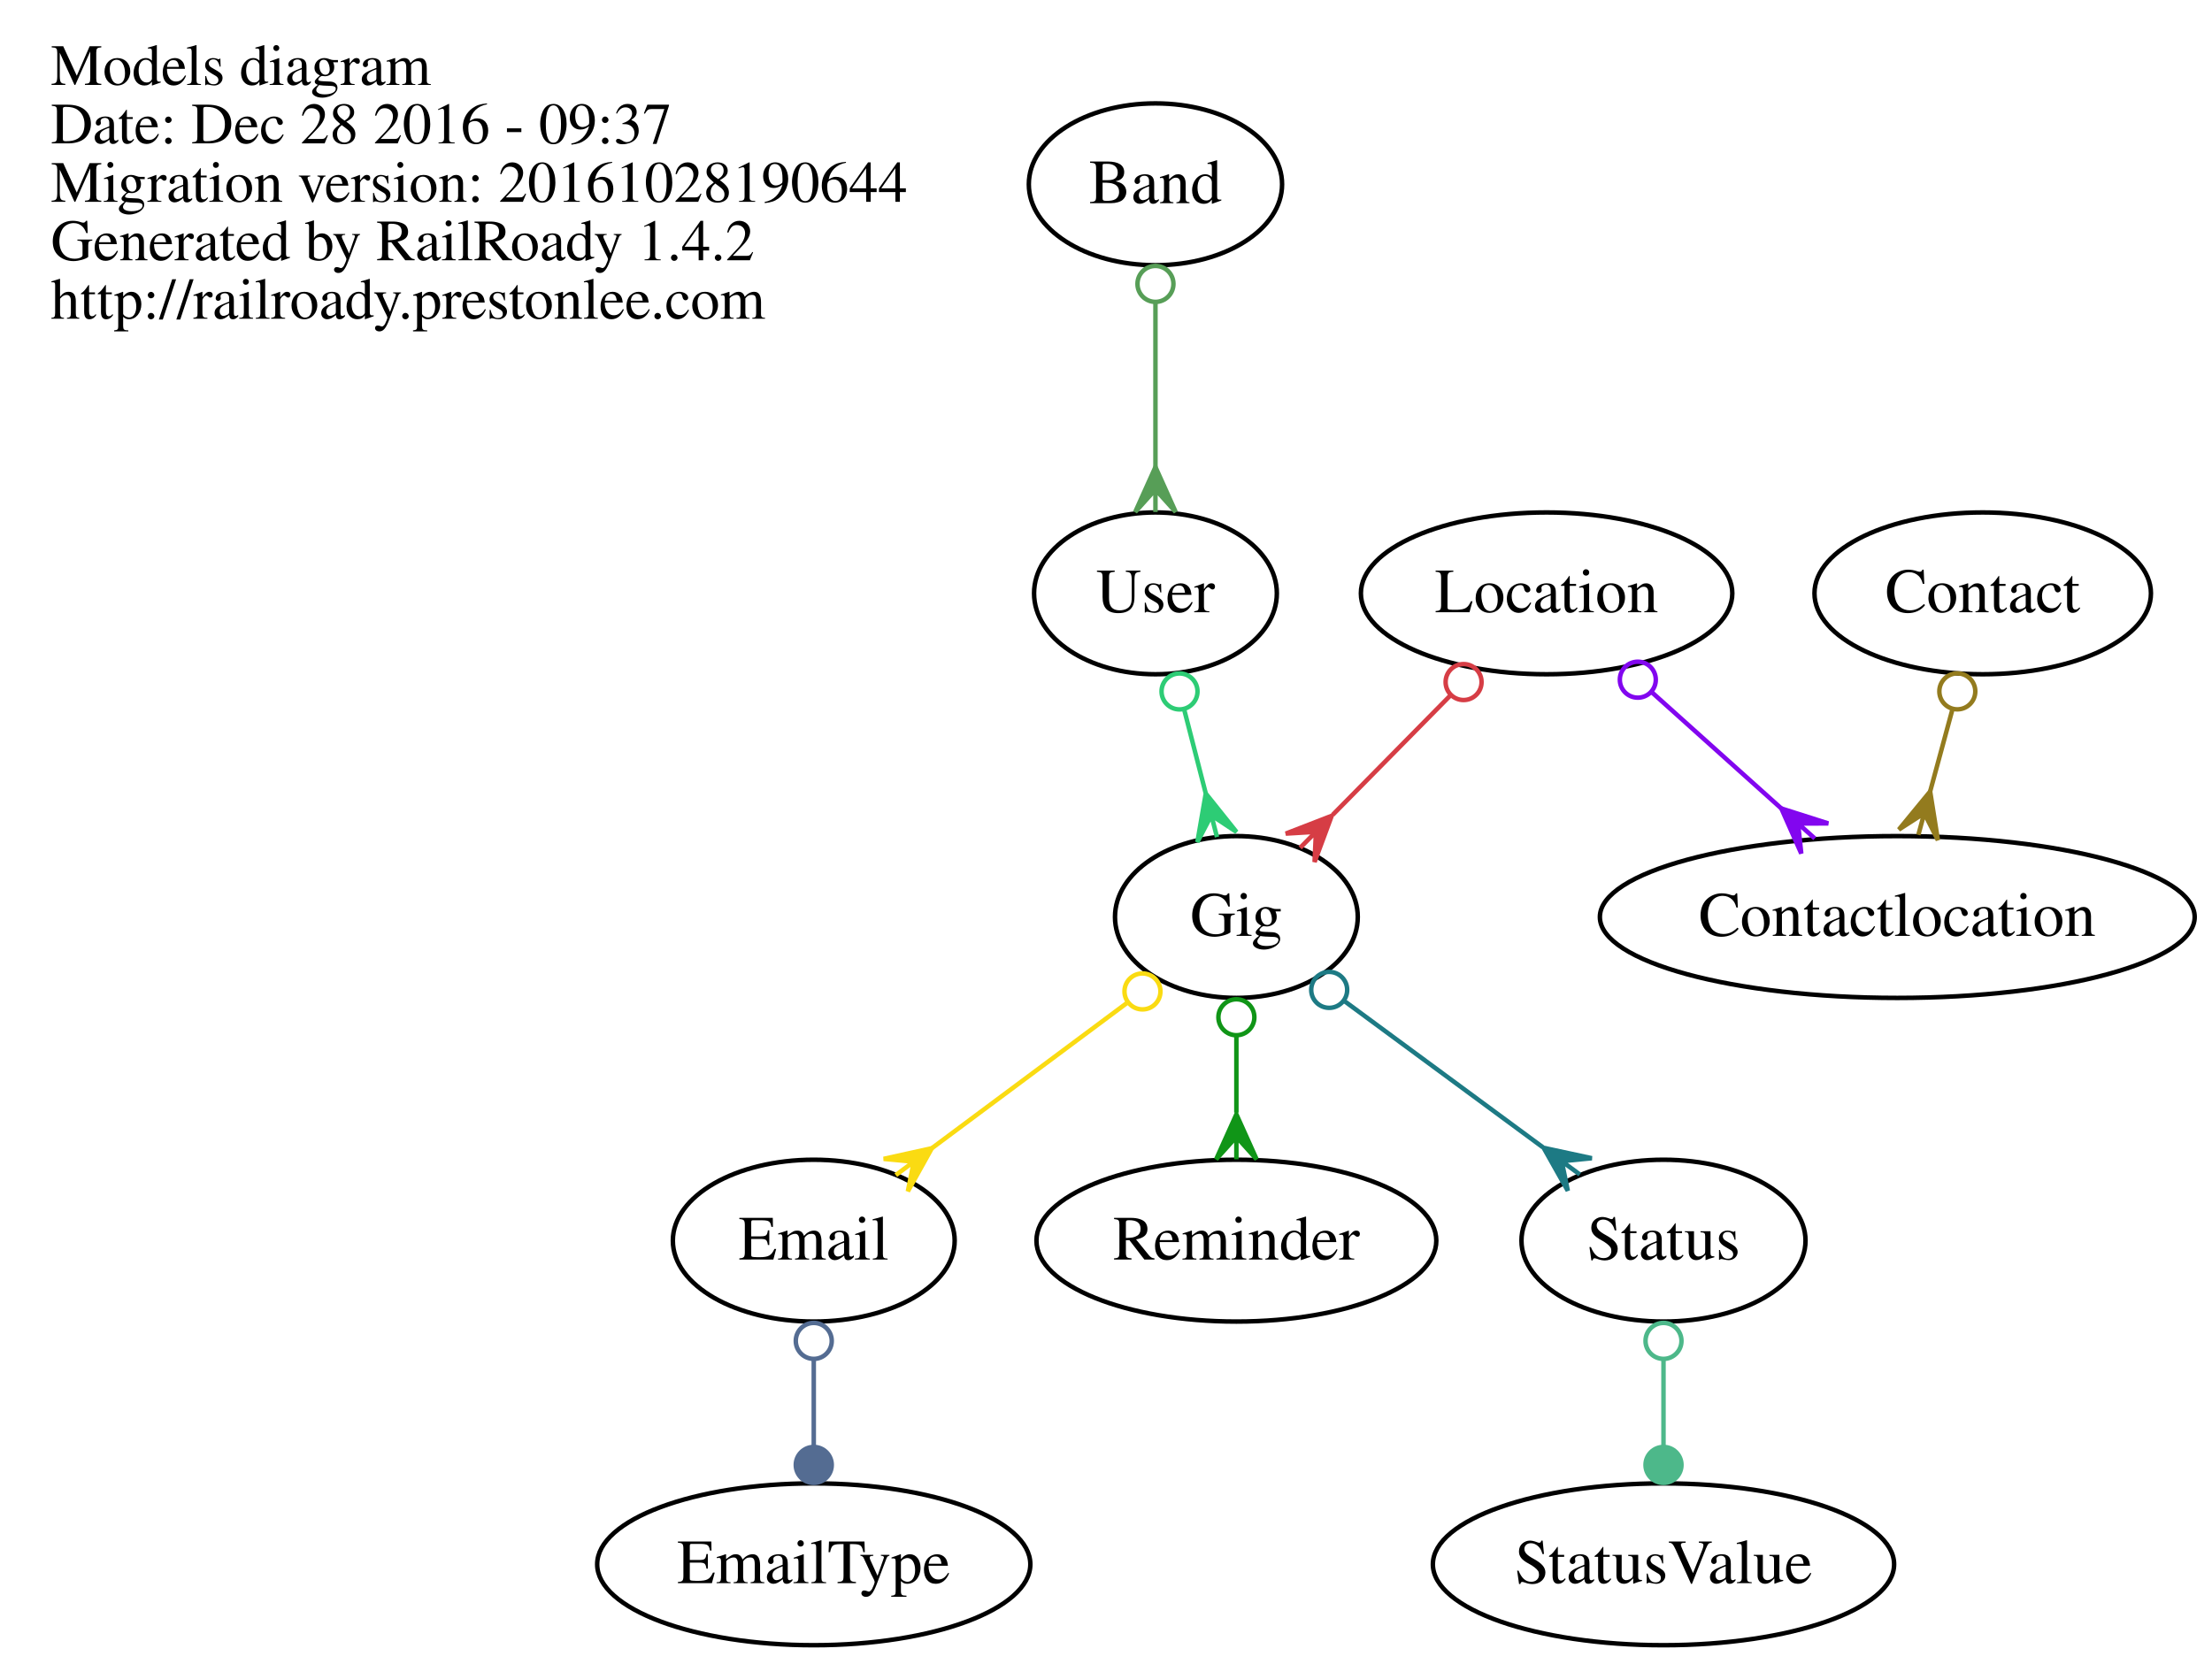
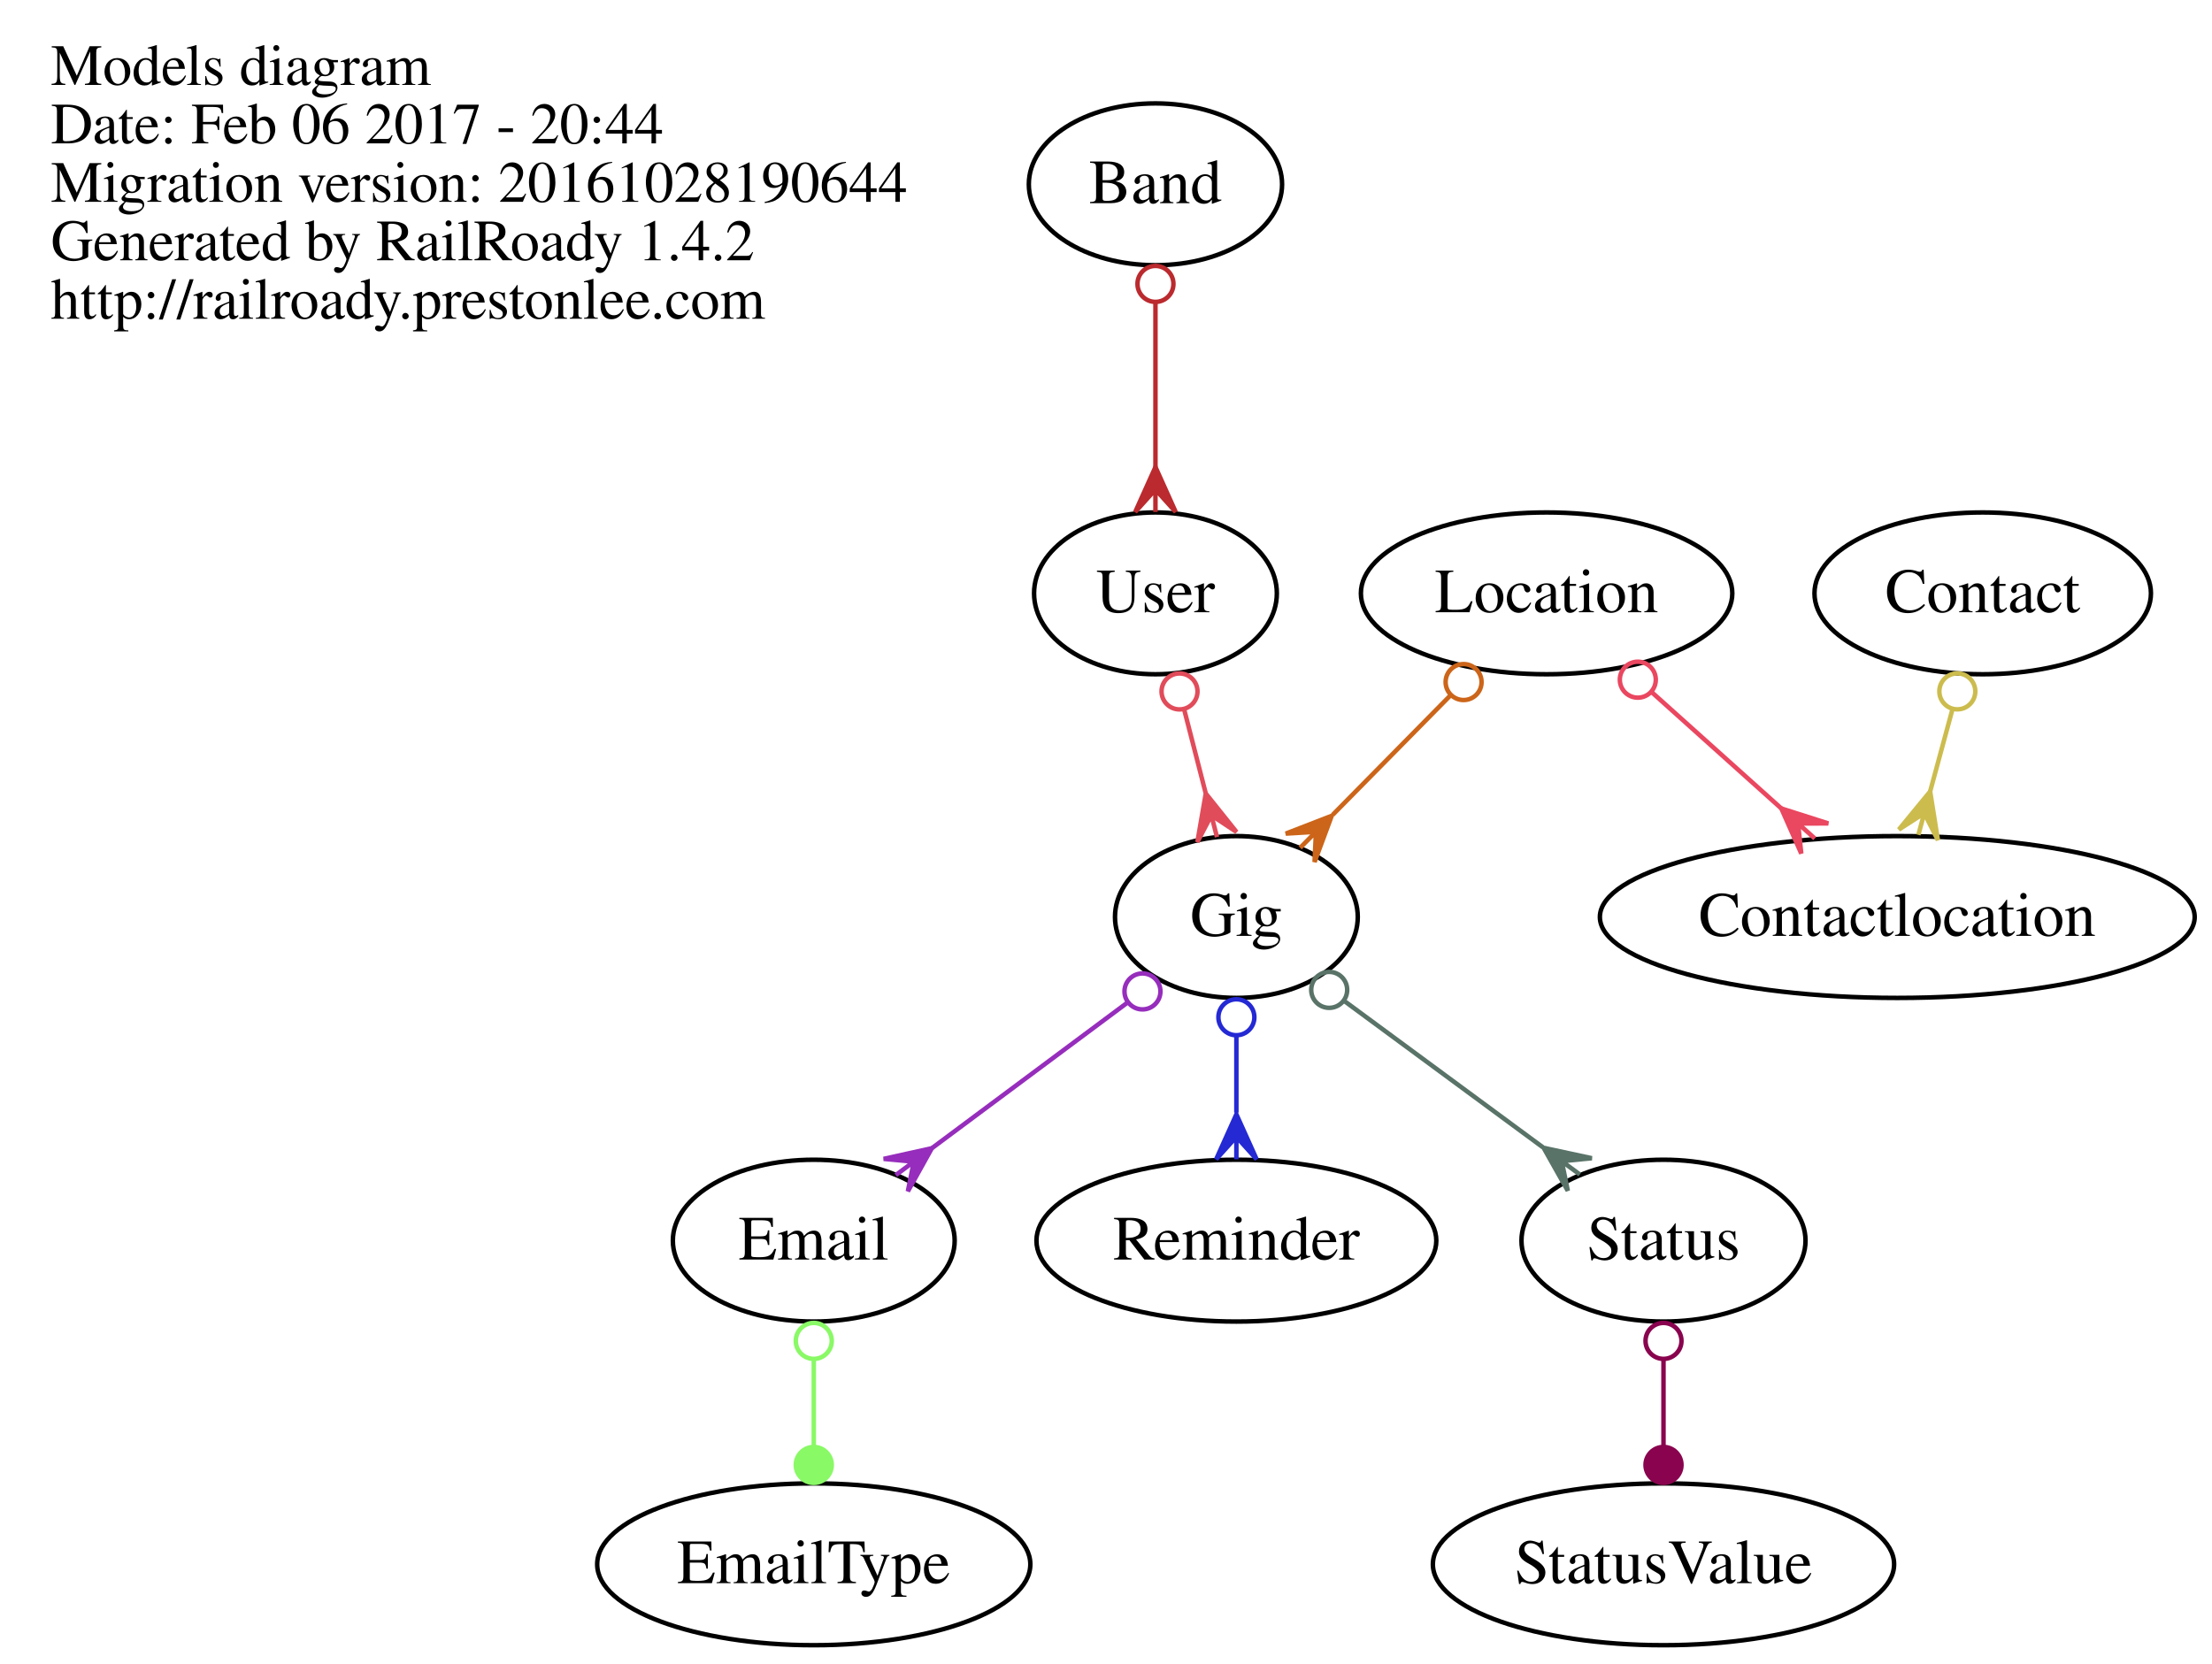
<svg xmlns="http://www.w3.org/2000/svg" width="492pt" height="370pt" viewBox="0.00 0.00 492.00 370.00">
  <g id="graph0" class="graph" transform="scale(1 1) rotate(0) translate(4 366)">
    <polygon fill="none" stroke="none" points="-4,4 -4,-366 488,-366 488,4 -4,4" />
    <g id="node1" class="node">
      <text text-anchor="start" x="7.312" y="-347.1" font-family="Times,serif" font-size="13.00">Models diagram</text>
-       <text text-anchor="start" x="7.312" y="-334.1" font-family="Times,serif" font-size="13.00">Date: Dec 28 2016 - 09:37</text>
+       <text text-anchor="start" x="7.312" y="-334.1" font-family="Times,serif" font-size="13.00">Date: Feb 06 2017 - 20:44</text>
      <text text-anchor="start" x="7.312" y="-321.1" font-family="Times,serif" font-size="13.00">Migration version: 20161028190644</text>
      <text text-anchor="start" x="7.312" y="-308.1" font-family="Times,serif" font-size="13.00">Generated by RailRoady 1.4.2</text>
      <text text-anchor="start" x="7.312" y="-295.1" font-family="Times,serif" font-size="13.00">http://railroady.prestonlee.com</text>
    </g>
    <g id="node2" class="node">
      <ellipse fill="none" stroke="black" cx="253" cy="-325" rx="28.166" ry="18" />
      <text text-anchor="middle" x="253" y="-320.8" font-family="Times,serif" font-size="14.00">Band</text>
    </g>
    <g id="node12" class="node">
      <ellipse fill="none" stroke="black" cx="253" cy="-234" rx="27" ry="18" />
      <text text-anchor="middle" x="253" y="-229.8" font-family="Times,serif" font-size="14.00">User</text>
    </g>
    <g id="edge1" class="edge">
-       <path fill="none" stroke="#579e57" d="M253,-298.546C253,-287.148 253,-273.696 253,-262.11" />
-       <ellipse fill="none" stroke="#579e57" cx="253" cy="-302.84" rx="4" ry="4" />
-       <polygon fill="#579e57" stroke="#579e57" points="253,-262.107 257.5,-252.107 253,-257.107 253,-252.107 253,-252.107 253,-252.107 253,-257.107 248.5,-252.107 253,-262.107 253,-262.107" />
+       <path fill="none" stroke="#bb2a2e" d="M253,-298.546C253,-287.148 253,-273.696 253,-262.11" />
+       <ellipse fill="none" stroke="#bb2a2e" cx="253" cy="-302.84" rx="4" ry="4" />
+       <polygon fill="#bb2a2e" stroke="#bb2a2e" points="253,-262.107 257.5,-252.107 253,-257.107 253,-252.107 253,-252.107 253,-252.107 253,-257.107 248.5,-252.107 253,-262.107 253,-262.107" />
    </g>
    <g id="node3" class="node">
      <ellipse fill="none" stroke="black" cx="437" cy="-234" rx="37.419" ry="18" />
      <text text-anchor="middle" x="437" y="-229.8" font-family="Times,serif" font-size="14.00">Contact</text>
    </g>
    <g id="node4" class="node">
      <ellipse fill="none" stroke="black" cx="418" cy="-162" rx="66.15" ry="18" />
      <text text-anchor="middle" x="418" y="-157.8" font-family="Times,serif" font-size="14.00">Contactlocation</text>
    </g>
    <g id="edge2" class="edge">
-       <path fill="none" stroke="#937b1e" d="M430.287,-208.267C428.678,-202.34 426.952,-195.981 425.317,-189.959" />
-       <ellipse fill="none" stroke="#937b1e" cx="431.353" cy="-212.195" rx="4" ry="4" />
-       <polygon fill="#937b1e" stroke="#937b1e" points="425.309,-189.926 427.032,-179.096 423.999,-185.101 422.689,-180.275 422.689,-180.275 422.689,-180.275 423.999,-185.101 418.346,-181.454 425.309,-189.926 425.309,-189.926" />
+       <path fill="none" stroke="#ccbc4e" d="M430.287,-208.267C428.678,-202.34 426.952,-195.981 425.317,-189.959" />
+       <ellipse fill="none" stroke="#ccbc4e" cx="431.353" cy="-212.195" rx="4" ry="4" />
+       <polygon fill="#ccbc4e" stroke="#ccbc4e" points="425.309,-189.926 427.032,-179.096 423.999,-185.101 422.689,-180.275 422.689,-180.275 422.689,-180.275 423.999,-185.101 418.346,-181.454 425.309,-189.926 425.309,-189.926" />
    </g>
    <g id="node5" class="node">
      <ellipse fill="none" stroke="black" cx="177" cy="-90" rx="31.341" ry="18" />
      <text text-anchor="middle" x="177" y="-85.8" font-family="Times,serif" font-size="14.00">Email</text>
    </g>
    <g id="node6" class="node">
      <ellipse fill="none" stroke="black" cx="177" cy="-18" rx="48.172" ry="18" />
      <text text-anchor="middle" x="177" y="-13.8" font-family="Times,serif" font-size="14.00">EmailType</text>
    </g>
    <g id="edge3" class="edge">
-       <path fill="none" stroke="#546c92" d="M177,-63.64C177,-57.348 177,-50.605 177,-44.316" />
-       <ellipse fill="none" stroke="#546c92" cx="177" cy="-67.697" rx="4" ry="4" />
-       <ellipse fill="#546c92" stroke="#546c92" cx="177" cy="-40.104" rx="4" ry="4" />
+       <path fill="none" stroke="#89f966" d="M177,-63.64C177,-57.348 177,-50.605 177,-44.316" />
+       <ellipse fill="none" stroke="#89f966" cx="177" cy="-67.697" rx="4" ry="4" />
+       <ellipse fill="#89f966" stroke="#89f966" cx="177" cy="-40.104" rx="4" ry="4" />
    </g>
    <g id="node7" class="node">
      <ellipse fill="none" stroke="black" cx="271" cy="-162" rx="27" ry="18" />
      <text text-anchor="middle" x="271" y="-157.8" font-family="Times,serif" font-size="14.00">Gig</text>
    </g>
    <g id="edge5" class="edge">
-       <path fill="none" stroke="#fadb12" d="M246.748,-142.94C233.436,-133.027 216.915,-120.724 203.294,-110.581" />
-       <ellipse fill="none" stroke="#fadb12" cx="250.111" cy="-145.444" rx="4" ry="4" />
-       <polygon fill="#fadb12" stroke="#fadb12" points="203.263,-110.558 197.93,-100.976 199.253,-107.571 195.243,-104.585 195.243,-104.585 195.243,-104.585 199.253,-107.571 192.555,-108.194 203.263,-110.558 203.263,-110.558" />
+       <path fill="none" stroke="#962dbc" d="M246.748,-142.94C233.436,-133.027 216.915,-120.724 203.294,-110.581" />
+       <ellipse fill="none" stroke="#962dbc" cx="250.111" cy="-145.444" rx="4" ry="4" />
+       <polygon fill="#962dbc" stroke="#962dbc" points="203.263,-110.558 197.93,-100.976 199.253,-107.571 195.243,-104.585 195.243,-104.585 195.243,-104.585 199.253,-107.571 192.555,-108.194 203.263,-110.558 203.263,-110.558" />
    </g>
    <g id="node9" class="node">
      <ellipse fill="none" stroke="black" cx="271" cy="-90" rx="44.47" ry="18" />
      <text text-anchor="middle" x="271" y="-85.8" font-family="Times,serif" font-size="14.00">Reminder</text>
    </g>
    <g id="edge6" class="edge">
-       <path fill="none" stroke="#109517" d="M271,-135.64C271,-130.063 271,-124.132 271,-118.476" />
-       <ellipse fill="none" stroke="#109517" cx="271" cy="-139.697" rx="4" ry="4" />
-       <polygon fill="#109517" stroke="#109517" points="271,-118.104 275.5,-108.104 271,-113.104 271,-108.104 271,-108.104 271,-108.104 271,-113.104 266.5,-108.104 271,-118.104 271,-118.104" />
+       <path fill="none" stroke="#2429d4" d="M271,-135.64C271,-130.063 271,-124.132 271,-118.476" />
+       <ellipse fill="none" stroke="#2429d4" cx="271" cy="-139.697" rx="4" ry="4" />
+       <polygon fill="#2429d4" stroke="#2429d4" points="271,-118.104 275.5,-108.104 271,-113.104 271,-108.104 271,-108.104 271,-108.104 271,-113.104 266.5,-108.104 271,-118.104 271,-118.104" />
    </g>
    <g id="node10" class="node">
      <ellipse fill="none" stroke="black" cx="366" cy="-90" rx="31.59" ry="18" />
      <text text-anchor="middle" x="366" y="-85.8" font-family="Times,serif" font-size="14.00">Status</text>
    </g>
    <g id="edge4" class="edge">
-       <path fill="none" stroke="#1d7a84" d="M295.055,-143.275C308.507,-133.363 325.307,-120.984 339.182,-110.761" />
-       <ellipse fill="none" stroke="#1d7a84" cx="291.645" cy="-145.788" rx="4" ry="4" />
-       <polygon fill="#1d7a84" stroke="#1d7a84" points="339.336,-110.647 350.056,-108.338 343.362,-107.681 347.387,-104.715 347.387,-104.715 347.387,-104.715 343.362,-107.681 344.717,-101.092 339.336,-110.647 339.336,-110.647" />
+       <path fill="none" stroke="#597368" d="M295.055,-143.275C308.507,-133.363 325.307,-120.984 339.182,-110.761" />
+       <ellipse fill="none" stroke="#597368" cx="291.645" cy="-145.788" rx="4" ry="4" />
+       <polygon fill="#597368" stroke="#597368" points="339.336,-110.647 350.056,-108.338 343.362,-107.681 347.387,-104.715 347.387,-104.715 347.387,-104.715 343.362,-107.681 344.717,-101.092 339.336,-110.647 339.336,-110.647" />
    </g>
    <g id="node8" class="node">
      <ellipse fill="none" stroke="black" cx="340" cy="-234" rx="41.307" ry="18" />
      <text text-anchor="middle" x="340" y="-229.8" font-family="Times,serif" font-size="14.00">Location</text>
    </g>
    <g id="edge8" class="edge">
-       <path fill="none" stroke="#8206ef" d="M363.491,-211.918C372.545,-203.793 382.93,-194.473 392.19,-186.162" />
-       <ellipse fill="none" stroke="#8206ef" cx="360.288" cy="-214.793" rx="4" ry="4" />
-       <polygon fill="#8206ef" stroke="#8206ef" points="392.208,-186.146 402.656,-182.816 395.93,-182.807 399.651,-179.467 399.651,-179.467 399.651,-179.467 395.93,-182.807 396.645,-176.118 392.208,-186.146 392.208,-186.146" />
+       <path fill="none" stroke="#ea4760" d="M363.491,-211.918C372.545,-203.793 382.93,-194.473 392.19,-186.162" />
+       <ellipse fill="none" stroke="#ea4760" cx="360.288" cy="-214.793" rx="4" ry="4" />
+       <polygon fill="#ea4760" stroke="#ea4760" points="392.208,-186.146 402.656,-182.816 395.93,-182.807 399.651,-179.467 399.651,-179.467 399.651,-179.467 395.93,-182.807 396.645,-176.118 392.208,-186.146 392.208,-186.146" />
    </g>
    <g id="edge7" class="edge">
-       <path fill="none" stroke="#d63d45" d="M318.55,-211.24C310.234,-202.803 300.732,-193.163 292.419,-184.729" />
-       <ellipse fill="none" stroke="#d63d45" cx="321.535" cy="-214.267" rx="4" ry="4" />
-       <polygon fill="#d63d45" stroke="#d63d45" points="292.207,-184.514 288.392,-174.234 288.697,-180.954 285.187,-177.393 285.187,-177.393 285.187,-177.393 288.697,-180.954 281.982,-180.552 292.207,-184.514 292.207,-184.514" />
+       <path fill="none" stroke="#cc6519" d="M318.55,-211.24C310.234,-202.803 300.732,-193.163 292.419,-184.729" />
+       <ellipse fill="none" stroke="#cc6519" cx="321.535" cy="-214.267" rx="4" ry="4" />
+       <polygon fill="#cc6519" stroke="#cc6519" points="292.207,-184.514 288.392,-174.234 288.697,-180.954 285.187,-177.393 285.187,-177.393 285.187,-177.393 288.697,-180.954 281.982,-180.552 292.207,-184.514 292.207,-184.514" />
    </g>
    <g id="node11" class="node">
      <ellipse fill="none" stroke="black" cx="366" cy="-18" rx="51.296" ry="18" />
      <text text-anchor="middle" x="366" y="-13.8" font-family="Times,serif" font-size="14.00">StatusValue</text>
    </g>
    <g id="edge9" class="edge">
-       <path fill="none" stroke="#4db88a" d="M366,-63.64C366,-57.348 366,-50.605 366,-44.316" />
-       <ellipse fill="none" stroke="#4db88a" cx="366" cy="-67.697" rx="4" ry="4" />
-       <ellipse fill="#4db88a" stroke="#4db88a" cx="366" cy="-40.104" rx="4" ry="4" />
+       <path fill="none" stroke="#89034e" d="M366,-63.64C366,-57.348 366,-50.605 366,-44.316" />
+       <ellipse fill="none" stroke="#89034e" cx="366" cy="-67.697" rx="4" ry="4" />
+       <ellipse fill="#89034e" stroke="#89034e" cx="366" cy="-40.104" rx="4" ry="4" />
    </g>
    <g id="edge10" class="edge">
-       <path fill="none" stroke="#2dcc75" d="M259.391,-208.146C260.94,-202.124 262.601,-195.664 264.169,-189.566" />
-       <ellipse fill="none" stroke="#2dcc75" cx="258.353" cy="-212.181" rx="4" ry="4" />
-       <polygon fill="#2dcc75" stroke="#2dcc75" points="264.192,-189.474 271.041,-180.91 265.438,-184.631 266.683,-179.789 266.683,-179.789 266.683,-179.789 265.438,-184.631 262.325,-178.668 264.192,-189.474 264.192,-189.474" />
+       <path fill="none" stroke="#e14c5a" d="M259.391,-208.146C260.94,-202.124 262.601,-195.664 264.169,-189.566" />
+       <ellipse fill="none" stroke="#e14c5a" cx="258.353" cy="-212.181" rx="4" ry="4" />
+       <polygon fill="#e14c5a" stroke="#e14c5a" points="264.192,-189.474 271.041,-180.91 265.438,-184.631 266.683,-179.789 266.683,-179.789 266.683,-179.789 265.438,-184.631 262.325,-178.668 264.192,-189.474 264.192,-189.474" />
    </g>
  </g>
</svg>
